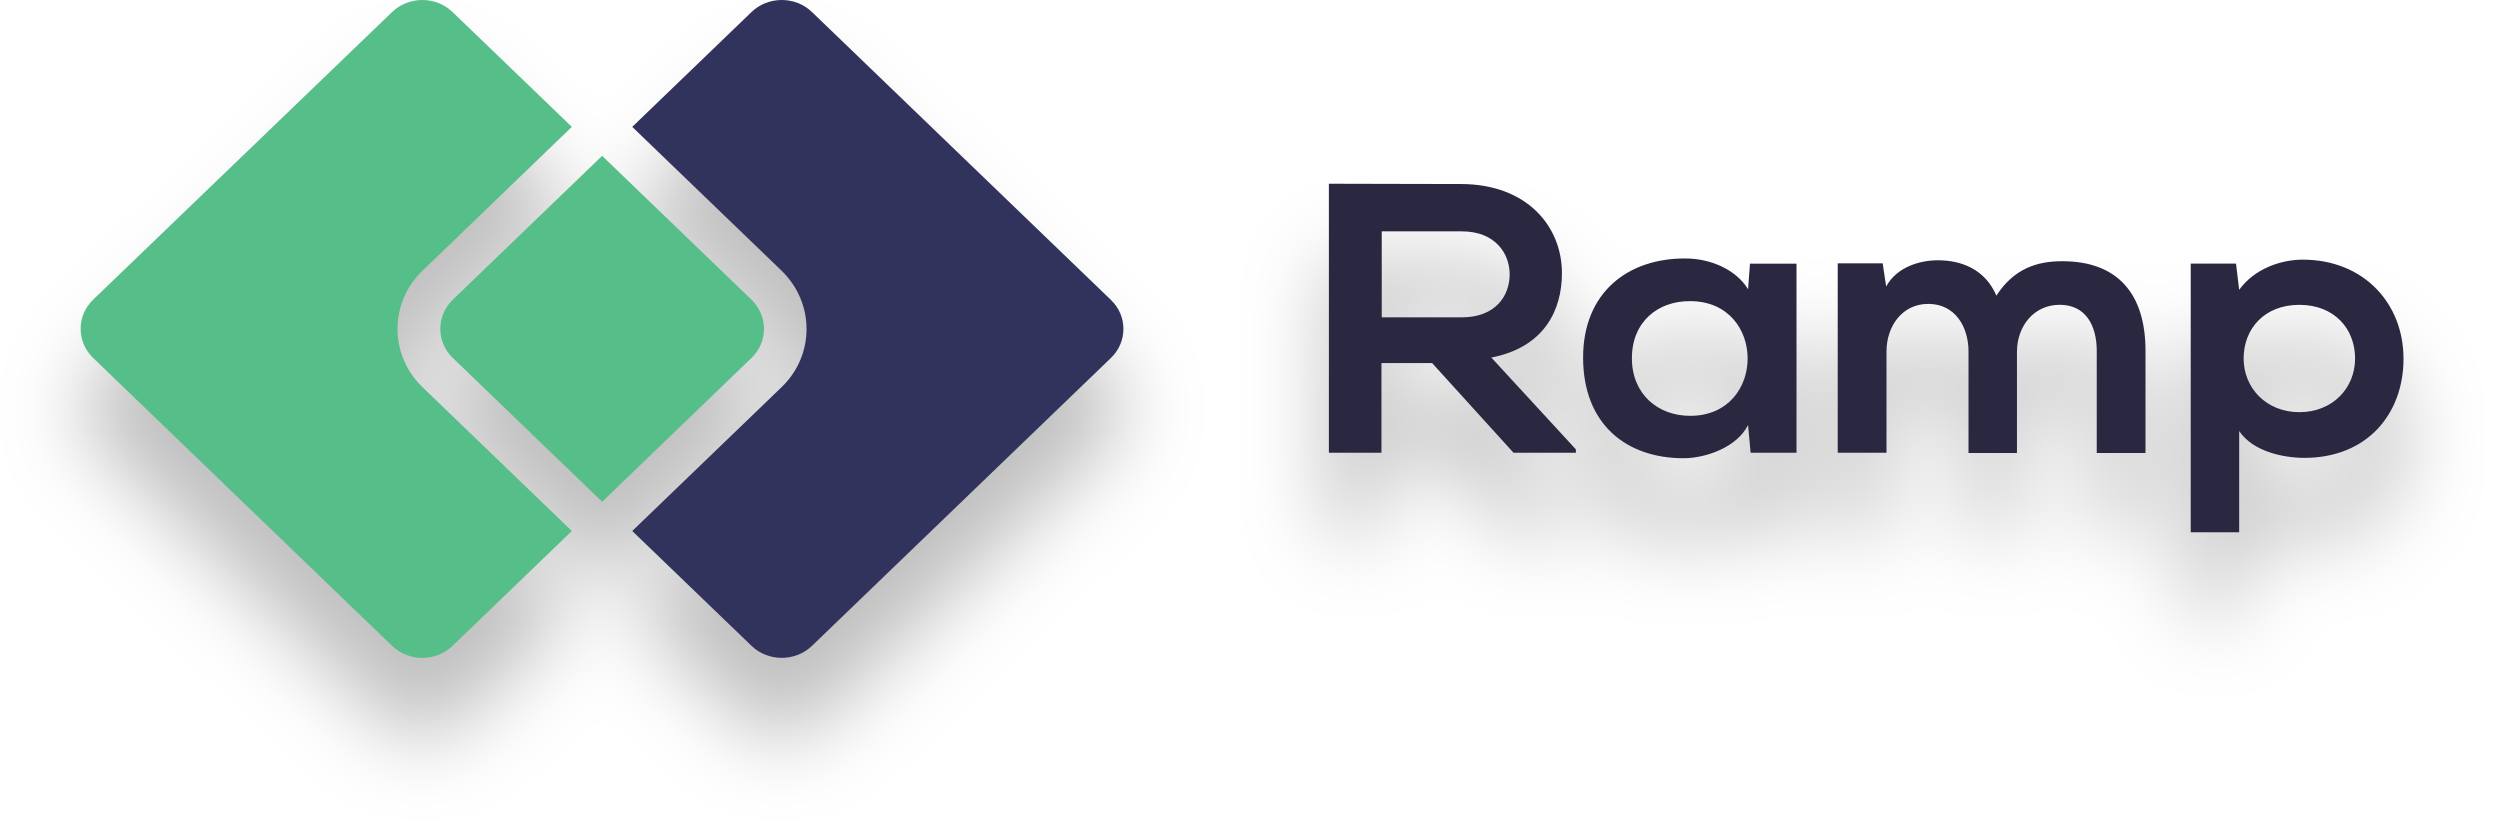
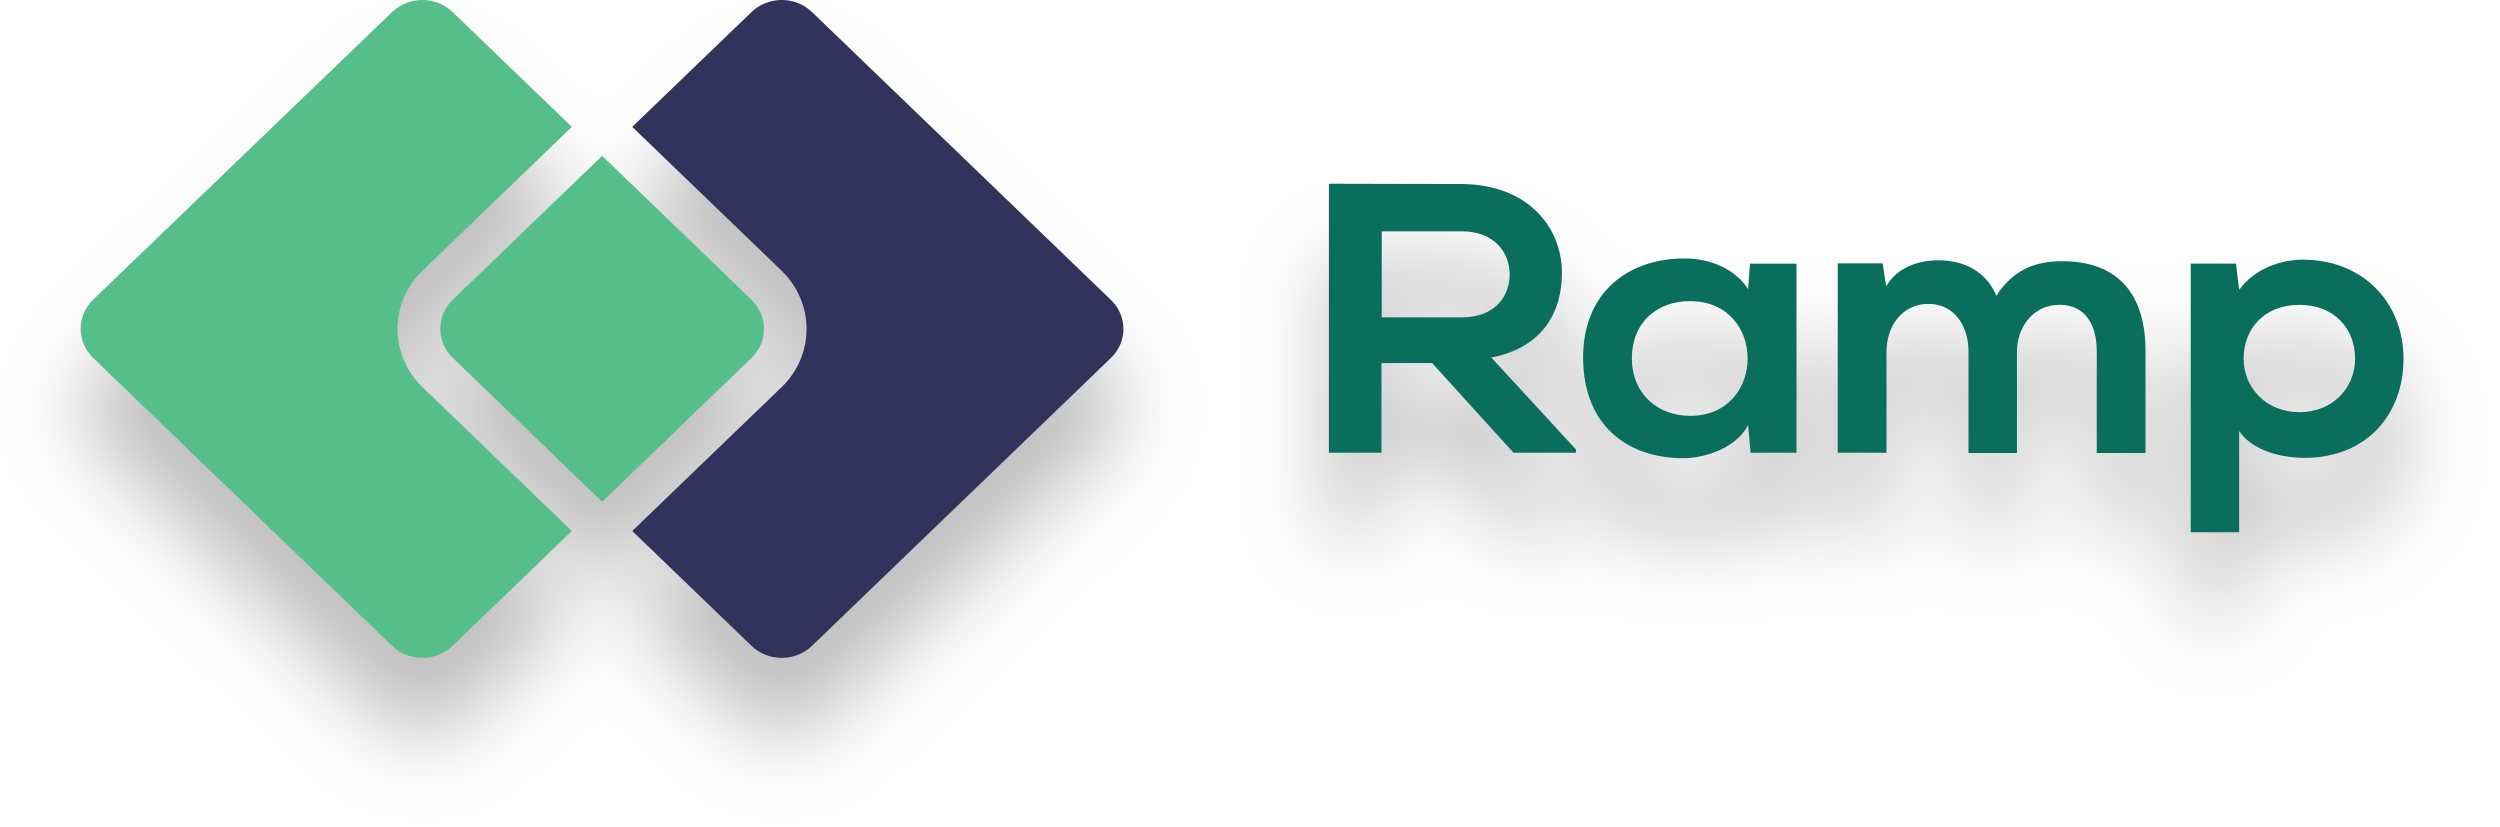
<svg xmlns="http://www.w3.org/2000/svg" viewBox="0 0 124 41" fill="none">
  <g filter="url(#filter0_d)">
-     <path fill-rule="evenodd" clip-rule="evenodd" d="M78.163 22.454H75.069L71.033 18.007H68.52V22.454H65.913V9.113C67.012 9.113 68.108 9.117 69.203 9.121C70.298 9.125 71.394 9.128 72.493 9.128C75.76 9.144 77.472 11.246 77.472 13.545C77.472 15.375 76.608 17.221 73.97 17.735L78.163 22.288V22.454ZM68.534 11.475V15.74H72.507C74.172 15.74 74.879 14.681 74.879 13.608C74.879 12.549 74.141 11.475 72.507 11.475H68.534ZM89.107 13.078H86.799L86.704 14.348C86.139 13.41 84.898 12.82 83.595 12.82C80.752 12.805 78.522 14.499 78.522 17.736C78.522 21.034 80.658 22.743 83.547 22.728C84.631 22.712 86.155 22.183 86.704 21.079L86.83 22.455H89.107V13.078ZM80.942 17.766C80.942 19.551 82.23 20.625 83.832 20.625C87.633 20.625 87.633 14.937 83.832 14.937C82.23 14.922 80.942 15.966 80.942 17.766ZM97.638 17.433V22.454V22.469H100.041V17.448C100.041 16.207 100.857 15.118 102.161 15.118C103.464 15.118 103.998 16.162 103.998 17.402V22.469H106.417V17.402C106.417 14.589 105.051 12.956 102.286 12.956C101.014 12.956 99.883 13.334 99.02 14.665C98.47 13.364 97.292 12.91 96.13 12.91C95.188 12.91 94.072 13.258 93.554 14.211L93.381 13.061H91.151V22.454H93.57V17.433C93.57 16.192 94.339 15.073 95.643 15.073C96.962 15.073 97.638 16.192 97.638 17.433ZM108.66 26.386V13.075H110.906L111.063 14.376C111.817 13.332 113.121 12.879 114.22 12.879C117.22 12.879 119.214 15.027 119.214 17.794C119.214 20.532 117.408 22.71 114.299 22.71C113.278 22.71 111.754 22.408 111.063 21.379V26.401H108.66V26.386ZM114.048 15.12C115.791 15.12 116.812 16.314 116.812 17.782C116.812 19.249 115.697 20.444 114.048 20.444C112.415 20.444 111.284 19.249 111.284 17.782C111.284 16.314 112.305 15.12 114.048 15.12Z" fill="#292840" />
+     <path fill-rule="evenodd" clip-rule="evenodd" d="M78.163 22.454H75.069L71.033 18.007H68.52V22.454H65.913V9.113C67.012 9.113 68.108 9.117 69.203 9.121C70.298 9.125 71.394 9.128 72.493 9.128C75.76 9.144 77.472 11.246 77.472 13.545C77.472 15.375 76.608 17.221 73.97 17.735L78.163 22.288V22.454ZM68.534 11.475V15.74H72.507C74.172 15.74 74.879 14.681 74.879 13.608C74.879 12.549 74.141 11.475 72.507 11.475H68.534ZM89.107 13.078H86.799L86.704 14.348C86.139 13.41 84.898 12.82 83.595 12.82C80.752 12.805 78.522 14.499 78.522 17.736C78.522 21.034 80.658 22.743 83.547 22.728C84.631 22.712 86.155 22.183 86.704 21.079L86.83 22.455H89.107V13.078ZM80.942 17.766C80.942 19.551 82.23 20.625 83.832 20.625C87.633 20.625 87.633 14.937 83.832 14.937C82.23 14.922 80.942 15.966 80.942 17.766ZM97.638 17.433V22.454V22.469H100.041V17.448C100.041 16.207 100.857 15.118 102.161 15.118C103.464 15.118 103.998 16.162 103.998 17.402V22.469H106.417V17.402C106.417 14.589 105.051 12.956 102.286 12.956C101.014 12.956 99.883 13.334 99.02 14.665C98.47 13.364 97.292 12.91 96.13 12.91C95.188 12.91 94.072 13.258 93.554 14.211L93.381 13.061H91.151V22.454H93.57V17.433C93.57 16.192 94.339 15.073 95.643 15.073C96.962 15.073 97.638 16.192 97.638 17.433ZM108.66 26.386V13.075H110.906L111.063 14.376C111.817 13.332 113.121 12.879 114.22 12.879C117.22 12.879 119.214 15.027 119.214 17.794C119.214 20.532 117.408 22.71 114.299 22.71C113.278 22.71 111.754 22.408 111.063 21.379V26.401H108.66V26.386ZM114.048 15.12C115.791 15.12 116.812 16.314 116.812 17.782C116.812 19.249 115.697 20.444 114.048 20.444C112.415 20.444 111.284 19.249 111.284 17.782C111.284 16.314 112.305 15.12 114.048 15.12Z" fill="#0A6E5C" />
    <path d="M20.954 19.202L28.363 26.337L22.446 32.034C21.622 32.828 20.273 32.828 19.449 32.034L4.618 17.752C3.794 16.958 3.794 15.659 4.618 14.865L19.449 0.596C20.273 -0.199 21.622 -0.199 22.446 0.596L28.363 6.293L20.954 13.428C19.305 15.017 19.305 17.613 20.954 19.202Z" fill="#56BE89" />
    <path d="M37.275 17.752L29.866 24.887L22.458 17.752C21.633 16.958 21.633 15.659 22.458 14.865L29.866 7.73L37.275 14.865C38.1 15.672 38.1 16.958 37.275 17.752Z" fill="#56BE89" />
    <path d="M55.104 17.752L40.273 32.034C39.449 32.828 38.1 32.828 37.276 32.034L31.359 26.337L38.768 19.202C40.417 17.613 40.417 15.029 38.768 13.428L31.359 6.293L37.276 0.596C38.1 -0.199 39.449 -0.199 40.273 0.596L55.104 14.878C55.928 15.672 55.928 16.958 55.104 17.752Z" fill="#31335D" />
  </g>
  <defs>
    <filter id="filter0_d" x="0" y="0" width="123.214" height="40.63" filterUnits="userSpaceOnUse" color-interpolation-filters="sRGB">
      <feFlood flood-opacity="0" result="BackgroundImageFix" />
      <feColorMatrix in="SourceAlpha" type="matrix" values="0 0 0 0 0 0 0 0 0 0 0 0 0 0 0 0 0 0 127 0" />
      <feOffset dy="4" />
      <feGaussianBlur stdDeviation="2" />
      <feColorMatrix type="matrix" values="0 0 0 0 0 0 0 0 0 0 0 0 0 0 0 0 0 0 0.25 0" />
      <feBlend mode="normal" in2="BackgroundImageFix" result="effect1_dropShadow" />
      <feBlend mode="normal" in="SourceGraphic" in2="effect1_dropShadow" result="shape" />
    </filter>
  </defs>
</svg>
